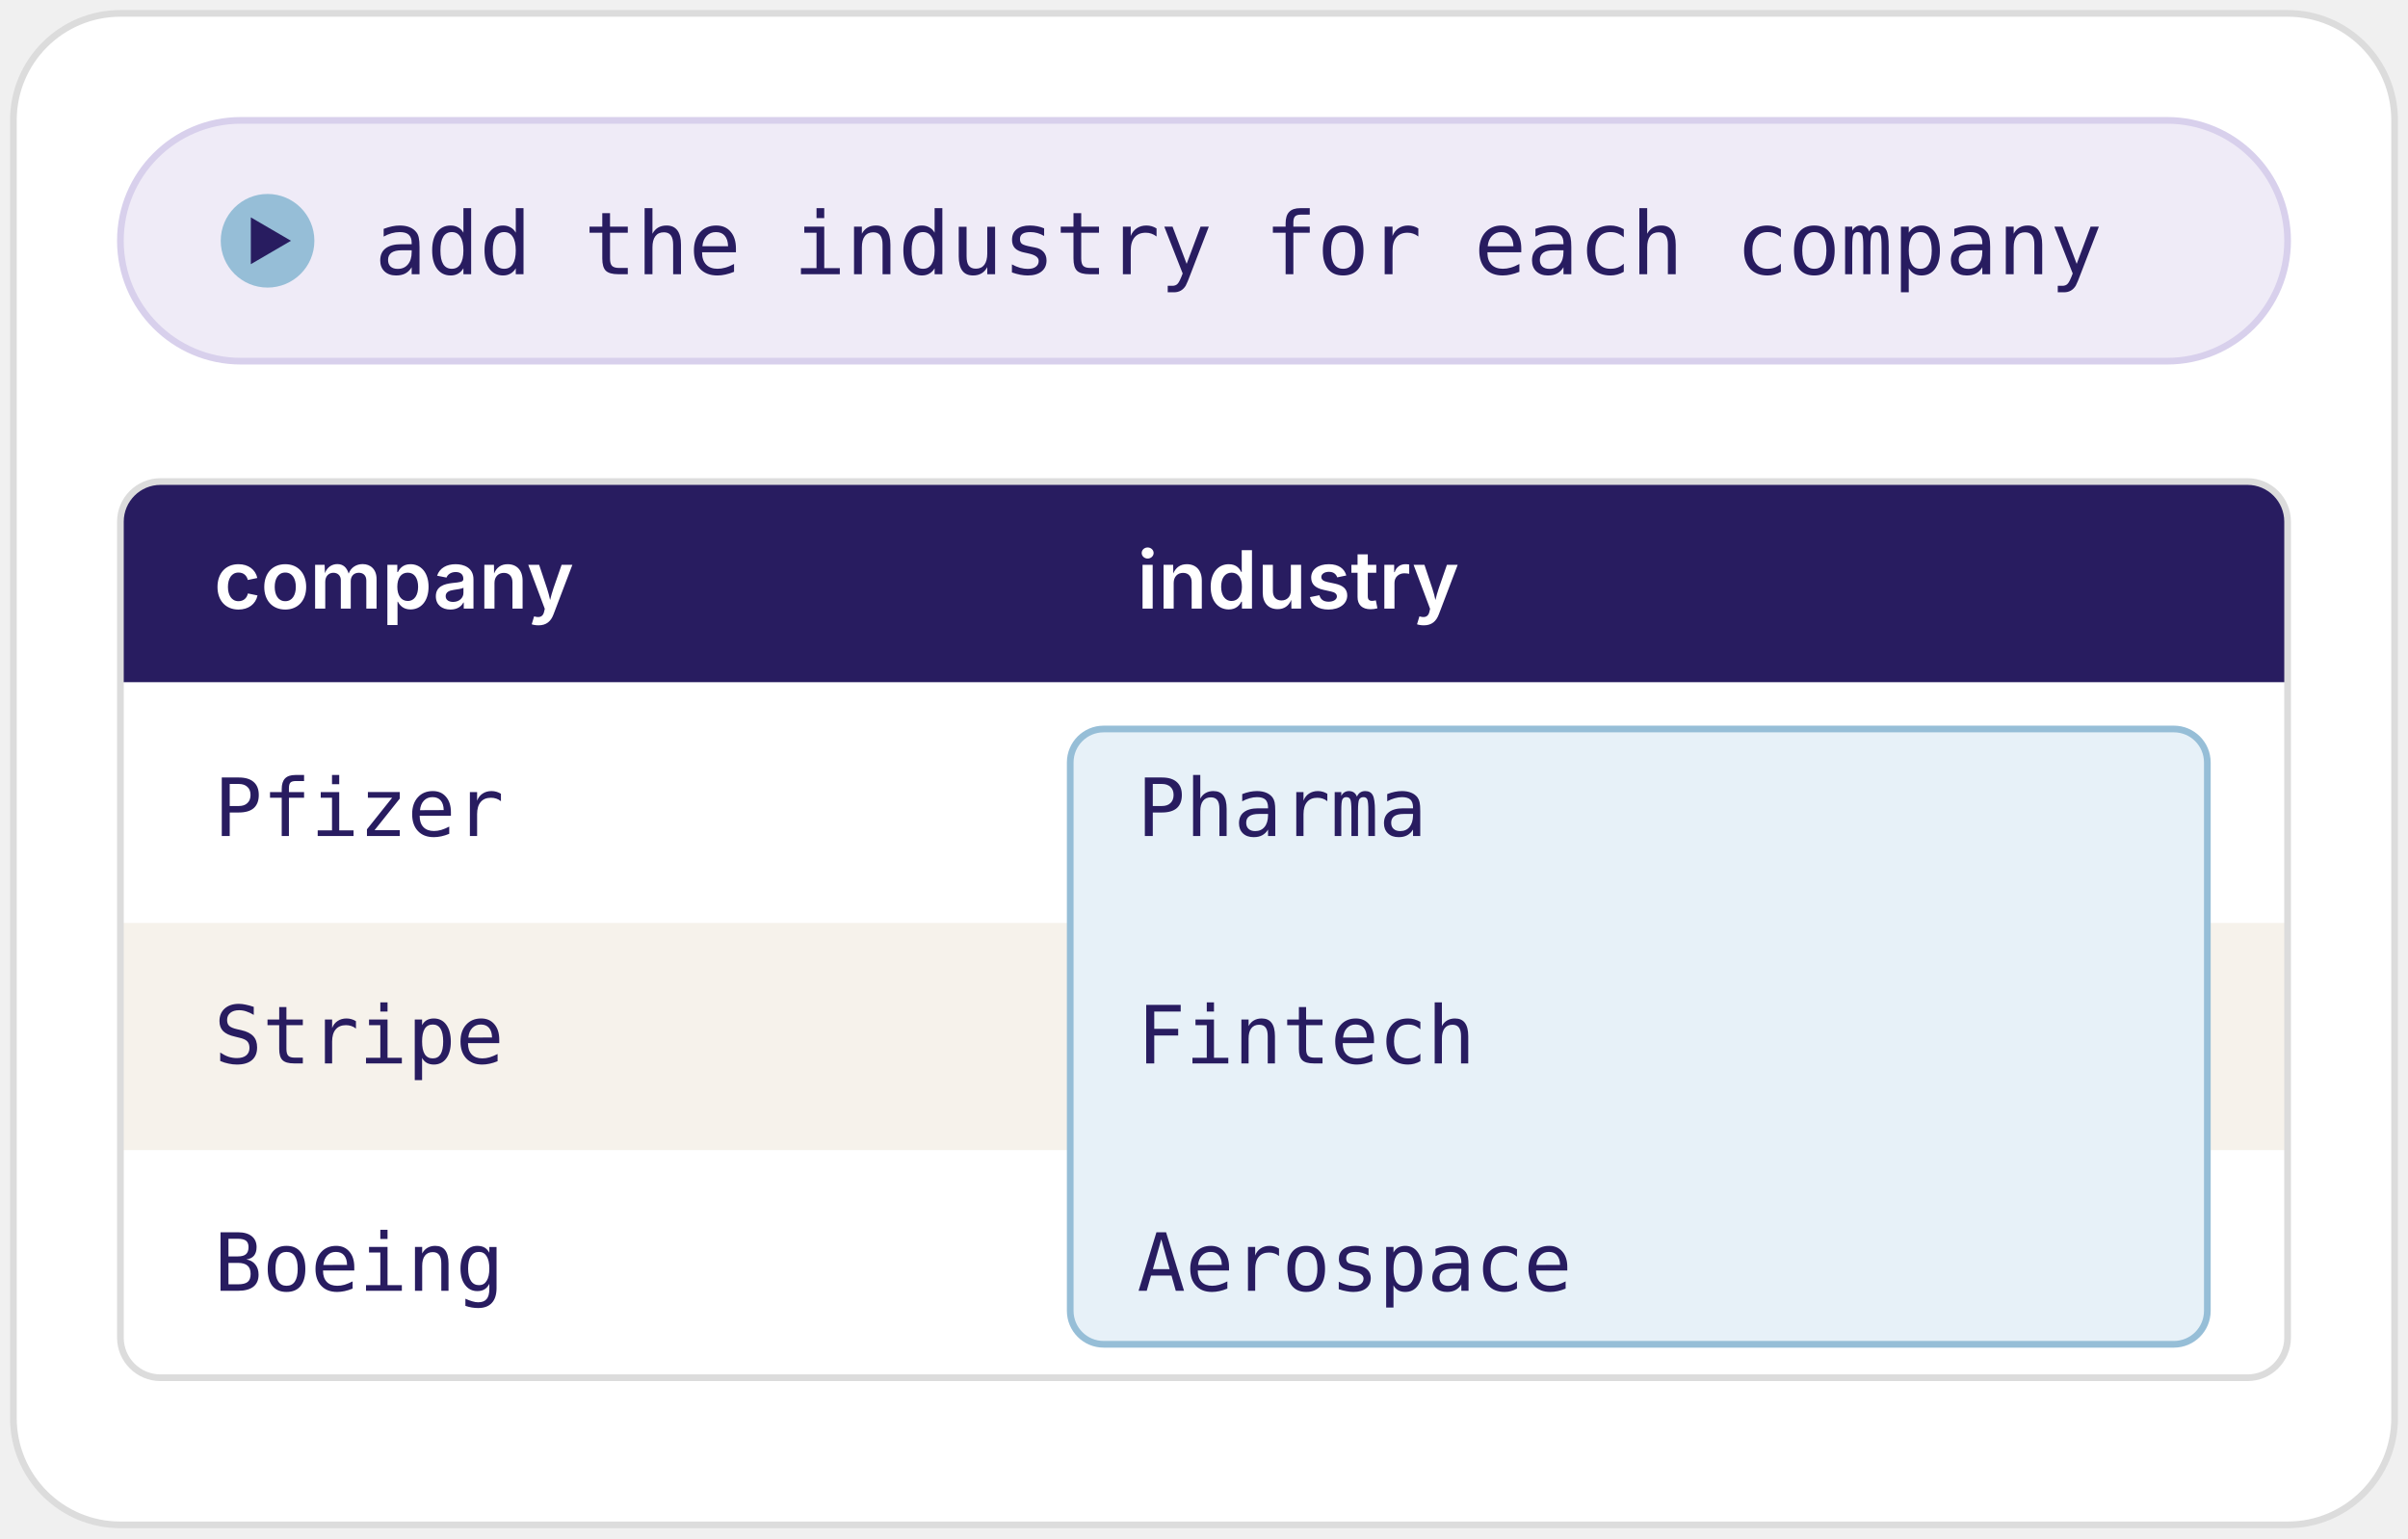
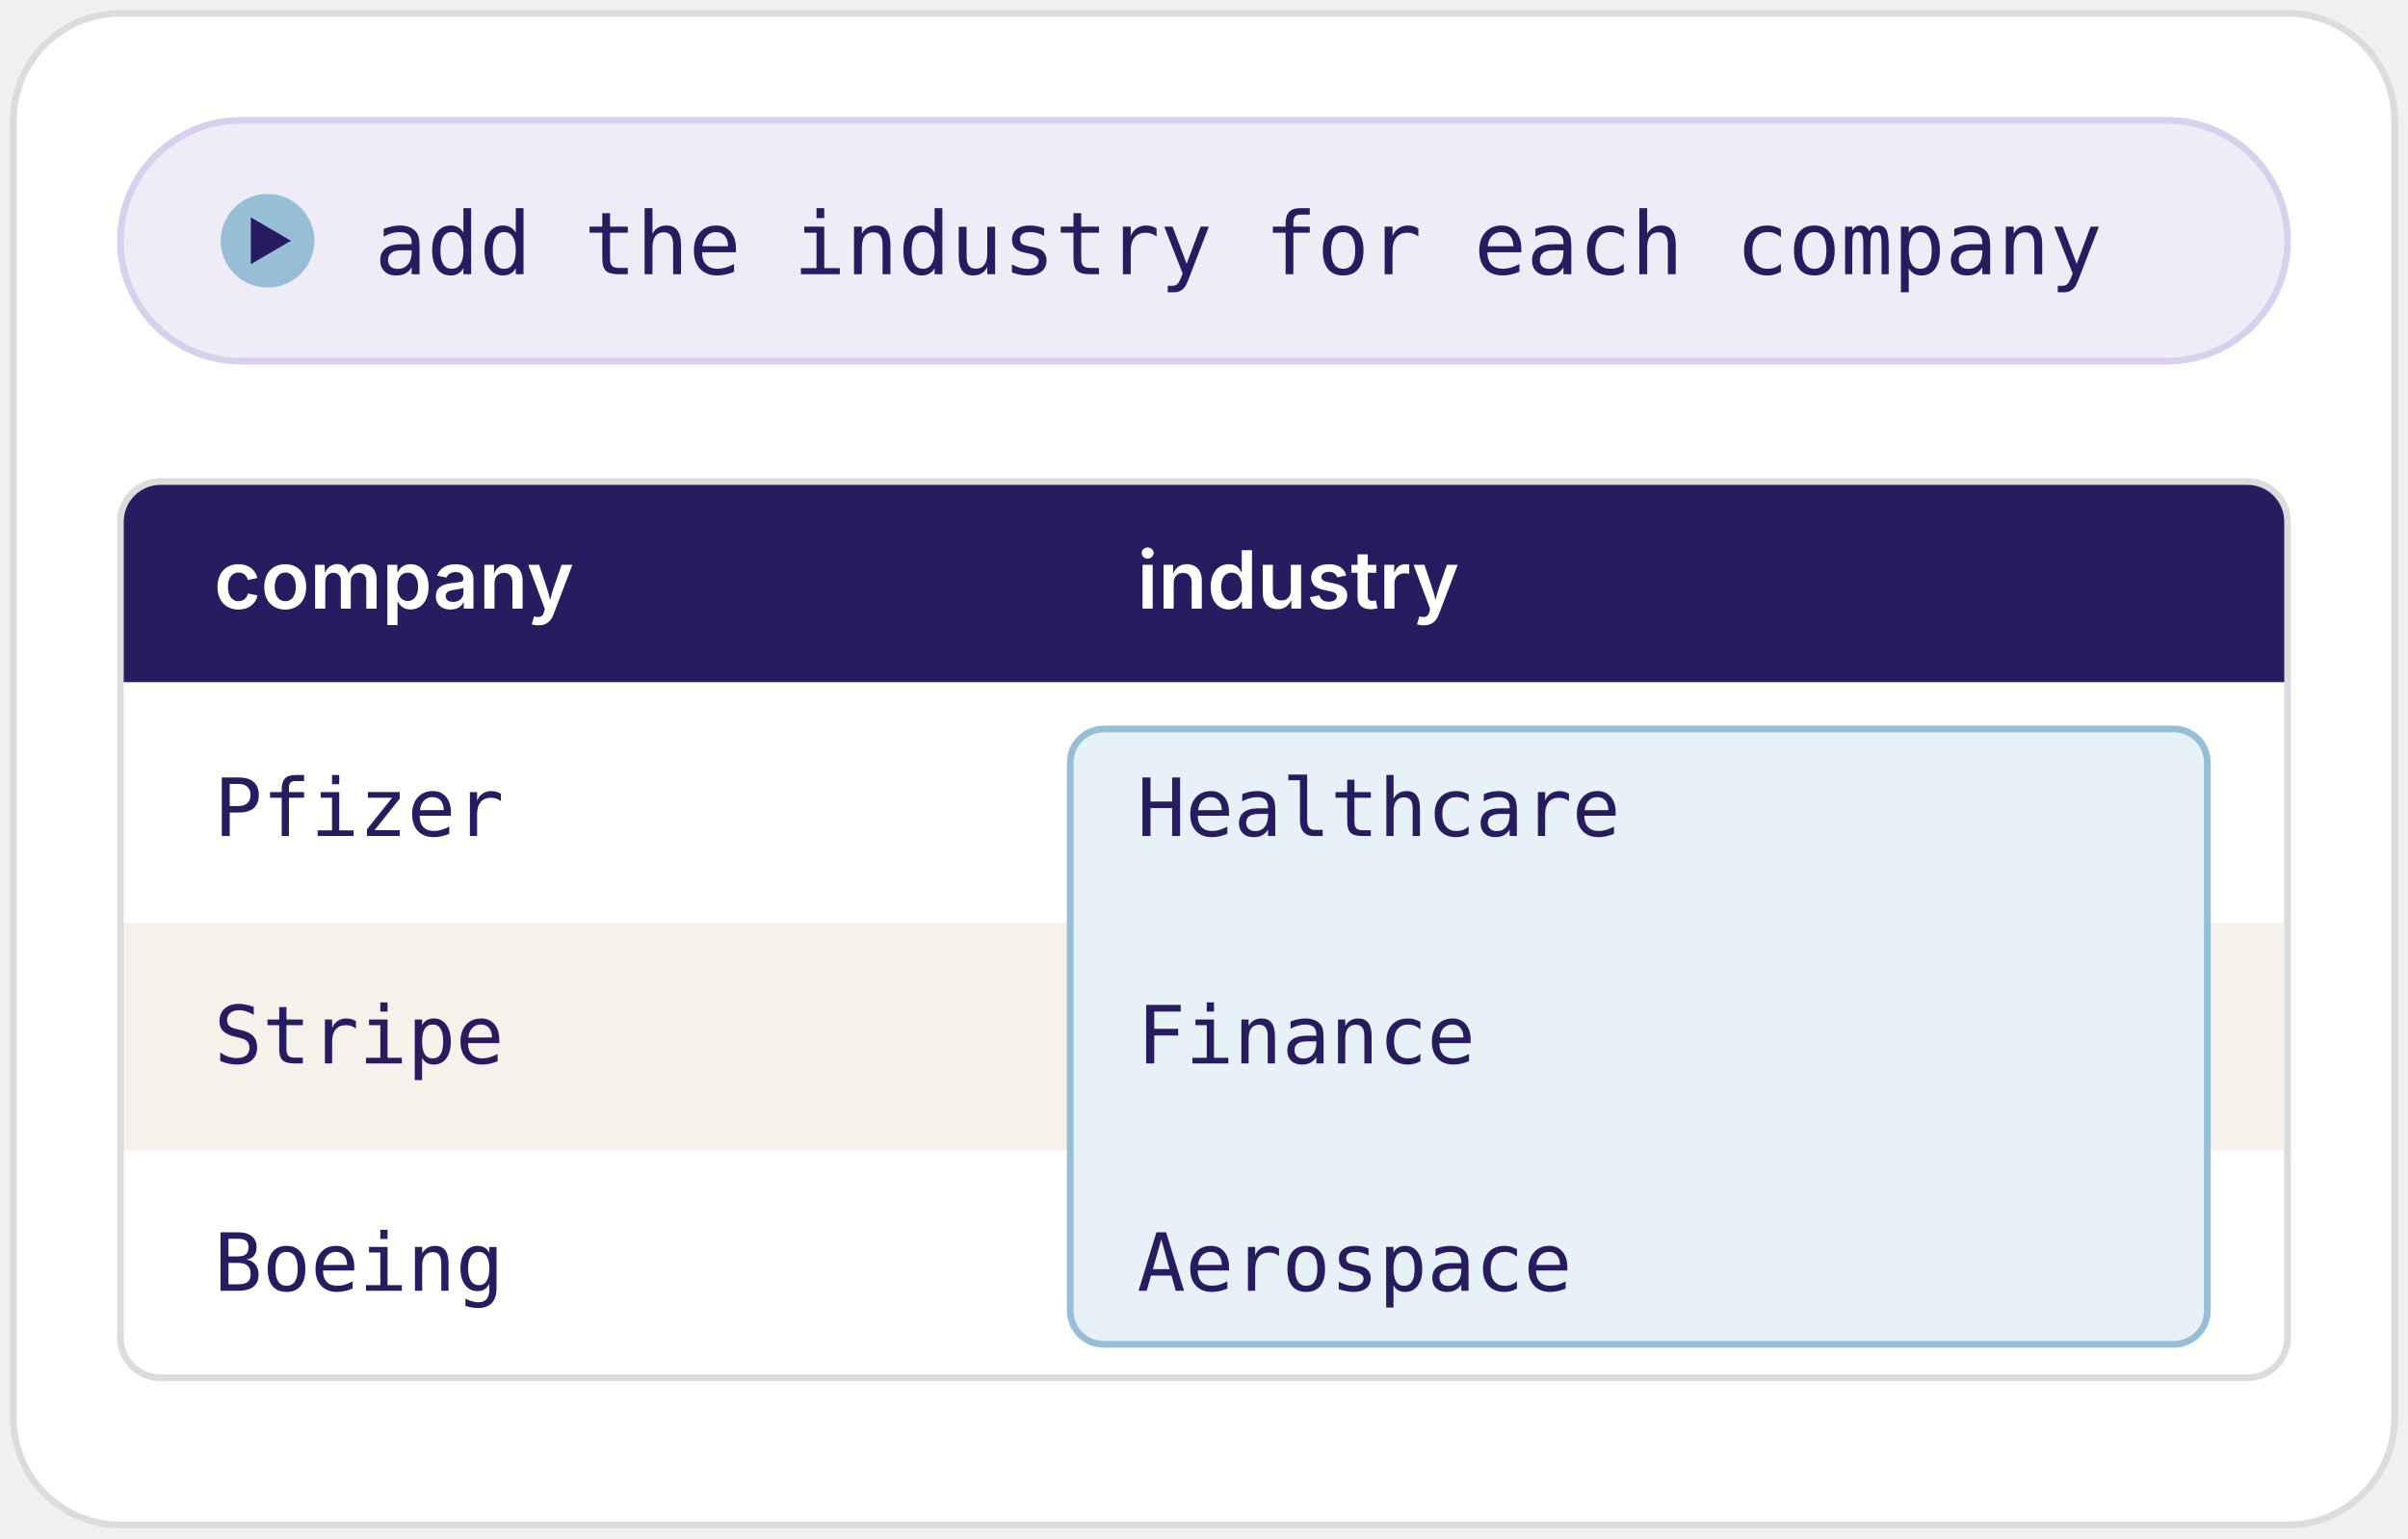
<svg xmlns="http://www.w3.org/2000/svg" viewBox="0 0 360 230" width="360" height="230" font-family="Inter, ui-sans-serif, system-ui, sans-serif">
  <rect x="2" y="2" width="356" height="226" rx="16" fill="#FFFFFF" stroke="#DCDCDC" />
  <rect x="18" y="18" width="324" height="36" rx="18" fill="#EFEBF7" stroke="#D8D0EC" />
  <circle cx="40" cy="36" r="7" fill="#96BED7" />
  <path d="M37.5 32.5 L43.5 36 L37.5 39.5 Z" fill="#281C60" />
  <text x="56" y="41" font-family="JetBrains Mono, ui-monospace, monospace" font-size="13" fill="#281C60">add the industry for each company</text>
  <g>
    <path d="M18 78 q0 -6 6 -6 h312 q6 0 6 6 v24 h-324 Z" fill="#281C60" />
    <text x="32" y="91" font-size="12" font-weight="600" fill="#FFFFFF">company</text>
    <text x="170" y="91" font-size="12" font-weight="600" fill="#FFFFFF">industry</text>
    <g font-family="JetBrains Mono, ui-monospace, monospace" font-size="12" fill="#281C60">
      <rect x="18" y="104" width="324" height="34" fill="#FFFFFF" />
      <rect x="18" y="138" width="324" height="34" fill="#F6F2EB" />
      <rect x="18" y="172" width="324" height="34" fill="#FFFFFF" />
      <rect x="160" y="109" width="170" height="92" rx="5" fill="#E7F1F8" stroke="#96BED7" />
      <text x="32" y="125">Pfizer</text>
-       <text x="170" y="125">Pharma</text>
+       <text x="170" y="125">Healthcare</text>
      <text x="32" y="159">Stripe</text>
-       <text x="170" y="159">Fintech</text>
+       <text x="170" y="159">Finance</text>
      <text x="32" y="193">Boeing</text>
      <text x="170" y="193">Aerospace</text>
    </g>
    <rect x="18" y="72" width="324" height="134" rx="6" fill="none" stroke="#DCDCDC" />
  </g>
</svg>
